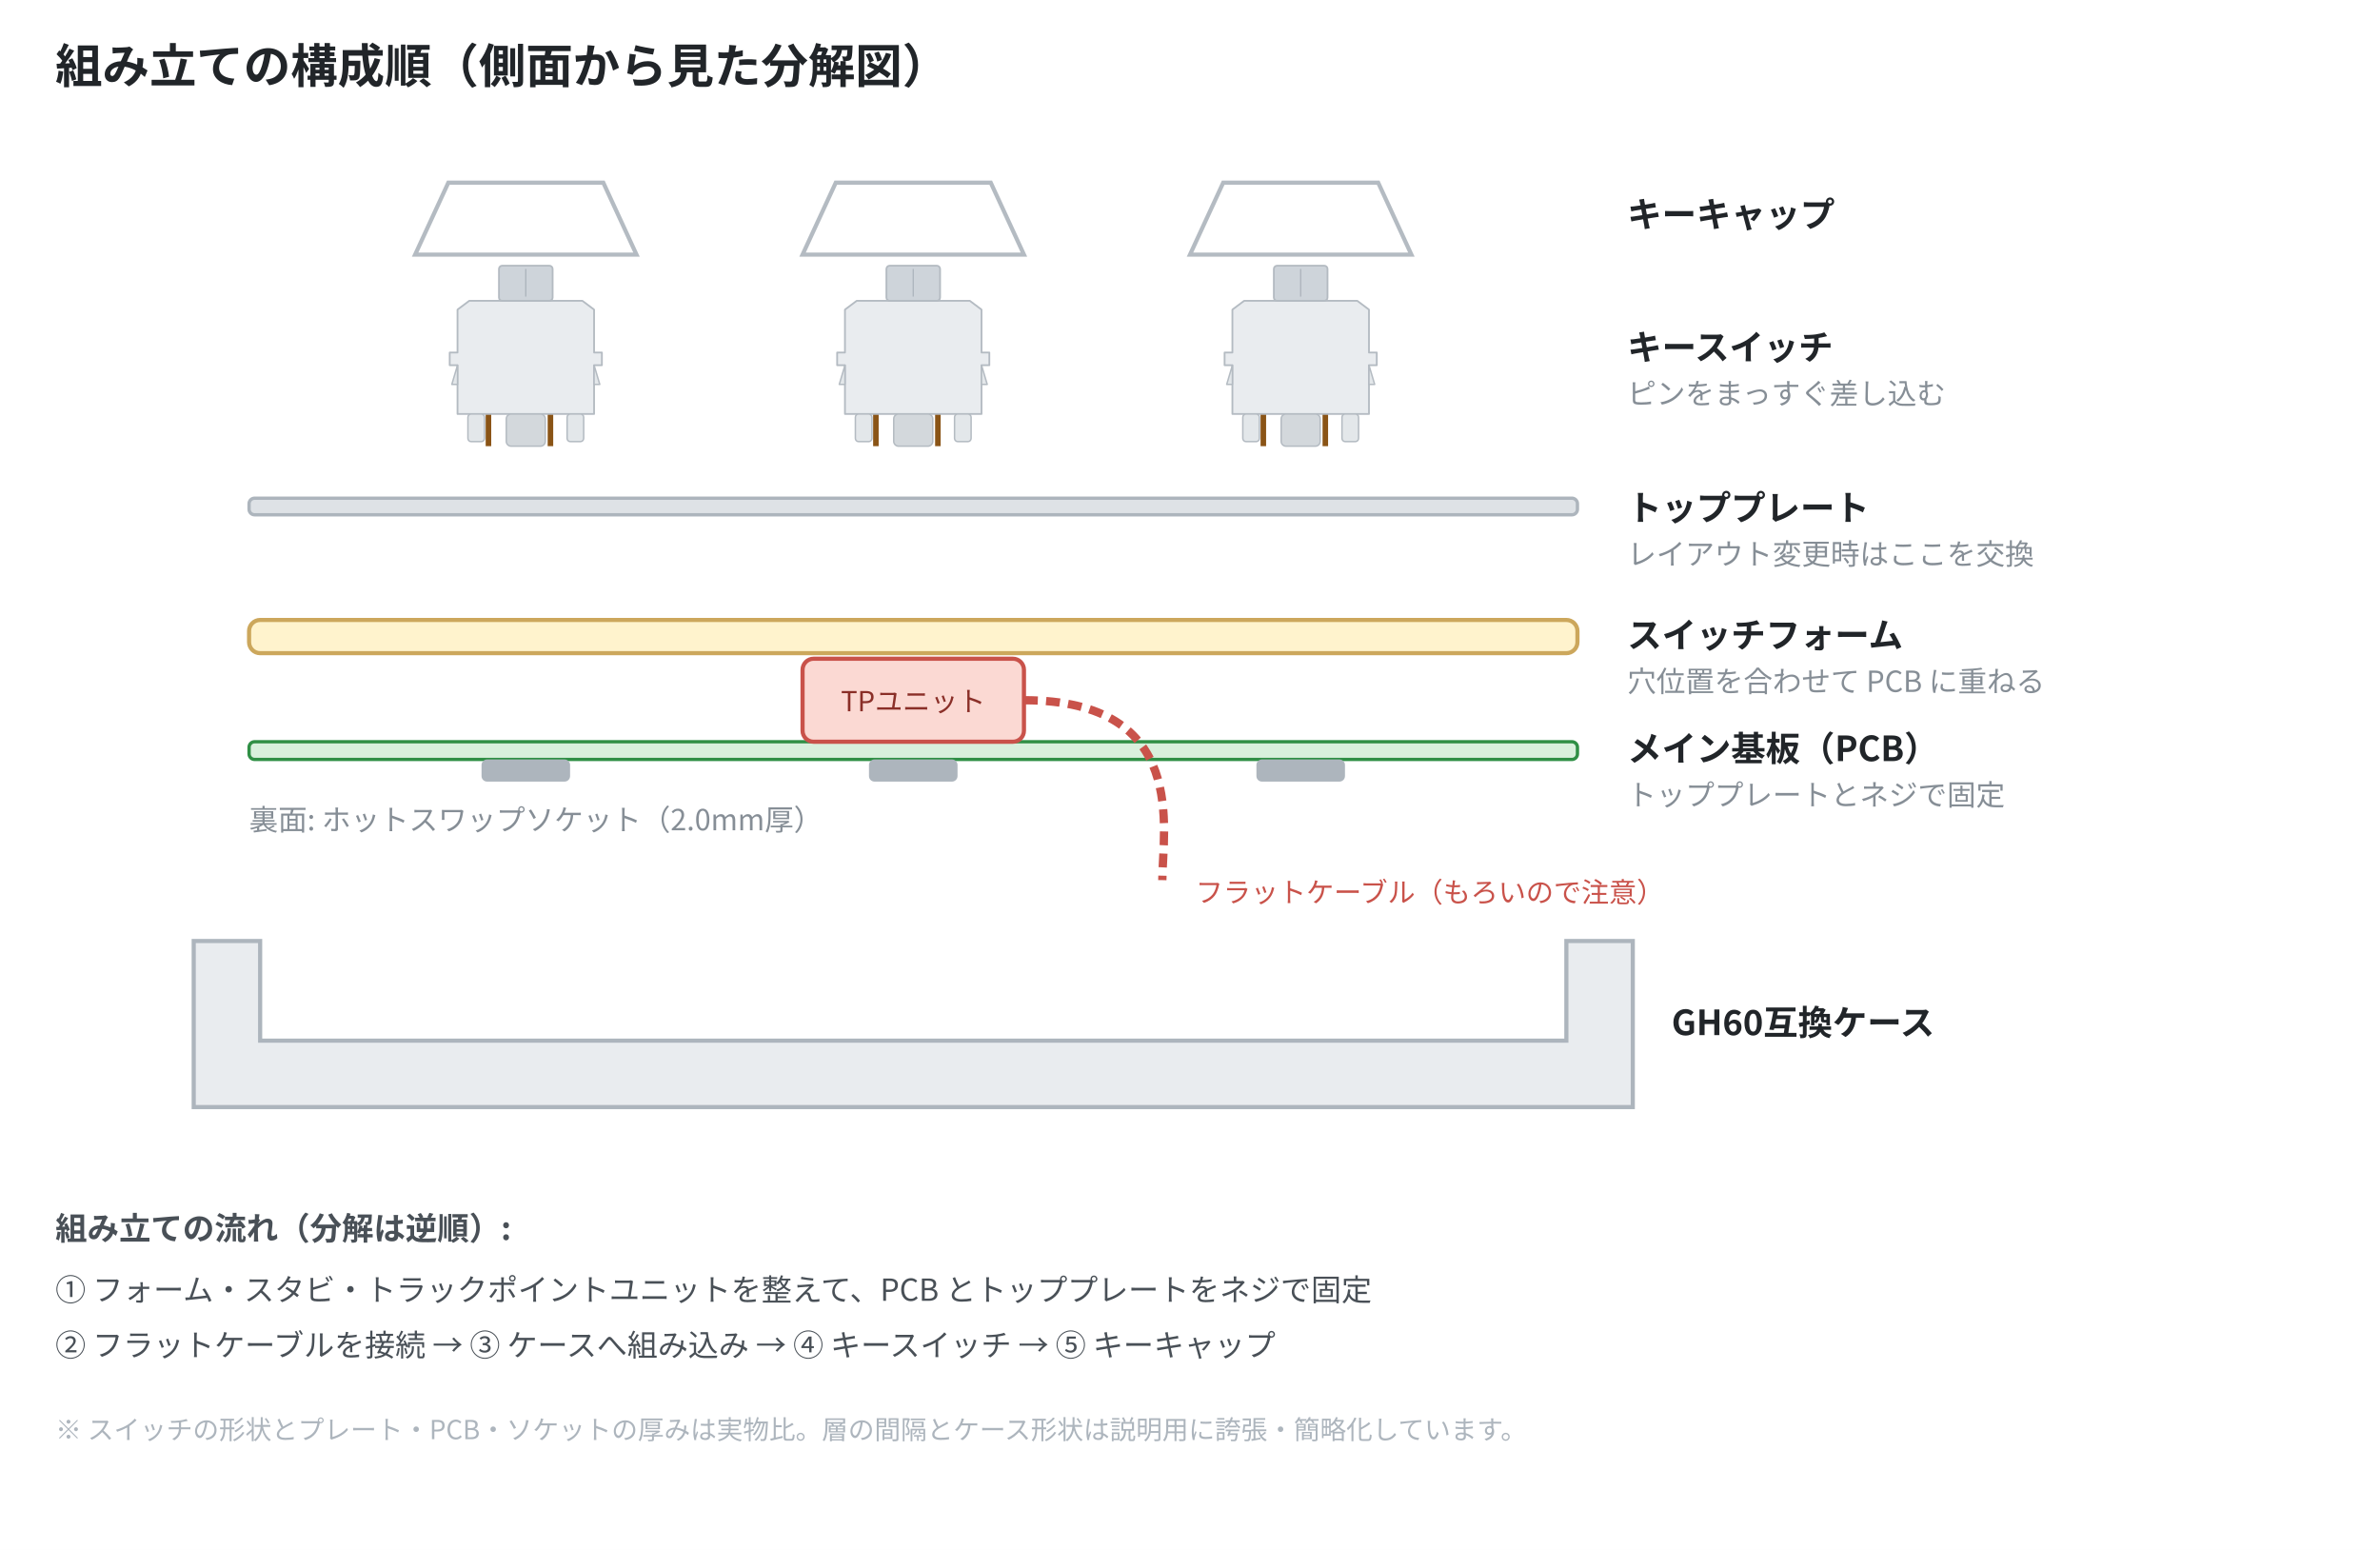
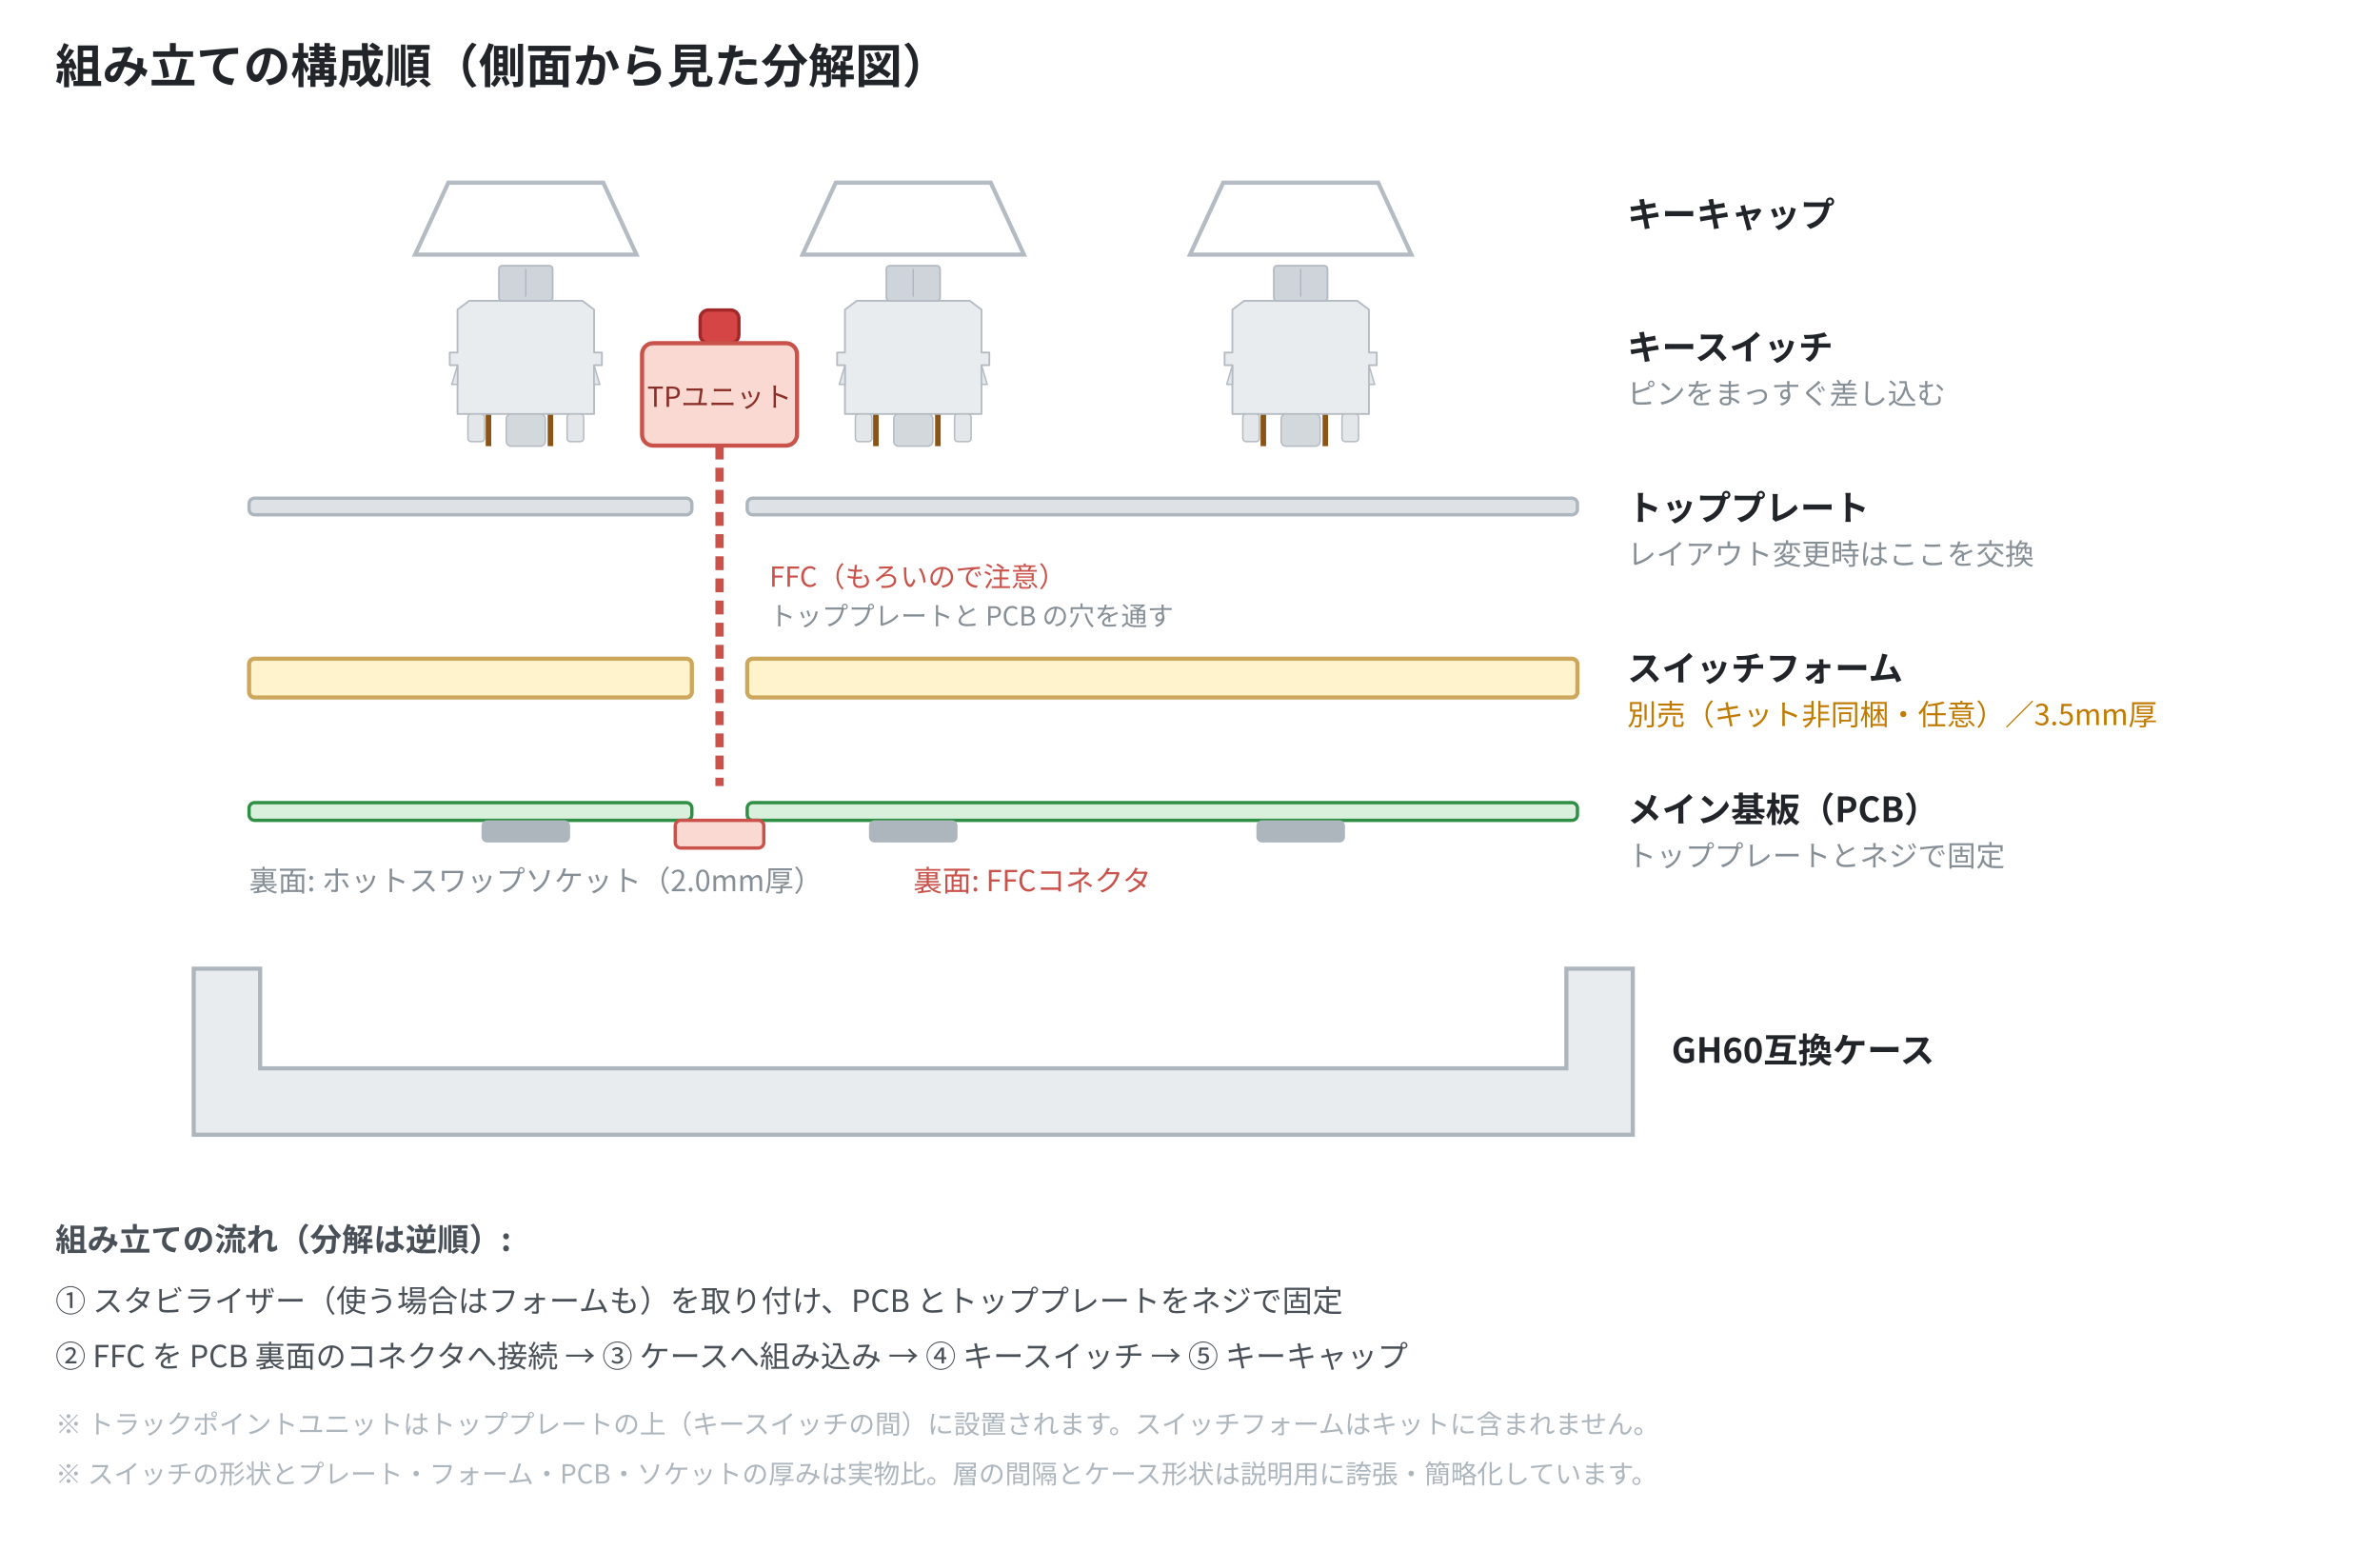
<svg xmlns="http://www.w3.org/2000/svg" width="860" height="560" viewBox="0 0 860 560" font-family="'Noto Sans CJK JP','Noto Sans JP','Hiragino Sans','Yu Gothic UI',sans-serif">
  <defs>
    <marker id="arr" markerWidth="7" markerHeight="7" refX="5" refY="3.5" orient="auto">
      <path d="M0,0 L7,3.5 L0,7 z" fill="#868e96" />
    </marker>
    <g id="mx-switch-front">
      <g transform="translate(-103.2,-99)">
        <path d="M115.2 120.6 L184.8 120.6 L192 126 L192 152.4 L196.8 152.4 L196.8 160.2 L192 160.2 L192 190.2 L108 190.2 L108 160.2 L103.2 160.2 L103.2 152.4 L108 152.4 L108 126 Z" fill="#e9ecef" stroke="#b4bbc2" stroke-width="1.1" stroke-linejoin="round" />
        <path d="M192 160.2 L195.5 172 L192 172 Z" fill="#e3e7ea" stroke="#b4bbc2" stroke-width="0.9" stroke-linejoin="round" />
        <path d="M108 160.2 L104.5 172 L108 172 Z" fill="#e3e7ea" stroke="#b4bbc2" stroke-width="0.9" stroke-linejoin="round" />
        <rect x="133.5" y="99" width="33" height="21.6" rx="2" fill="#ced4da" stroke="#b4bbc2" stroke-width="1.1" />
        <line x1="150" y1="101" x2="150" y2="118" stroke="#adb5bd" stroke-width="0.8" />
        <rect x="138" y="190.2" width="24" height="19.8" rx="3" fill="#d3d8dc" stroke="#b4bbc2" stroke-width="0.9" />
        <rect x="114.4" y="190.2" width="10.2" height="17" rx="2" fill="#e3e7ea" stroke="#b4bbc2" stroke-width="0.9" />
        <rect x="175.4" y="190.2" width="10.2" height="17" rx="2" fill="#e3e7ea" stroke="#b4bbc2" stroke-width="0.9" />
      </g>
    </g>
  </defs>
  <rect width="860" height="560" fill="#ffffff" />
  <text x="20" y="30" font-size="17" fill="#212529" text-anchor="start" font-weight="700">組み立ての構成順（側面から見た分解図）</text>
  <path d="M 150 92 L 162 66 L 218 66 L 230 92 Z" fill="#ffffff" stroke="#b4bbc2" stroke-width="1.5" />
  <path d="M 290 92 L 302 66 L 358 66 L 370 92 Z" fill="#ffffff" stroke="#b4bbc2" stroke-width="1.5" />
  <path d="M 430 92 L 442 66 L 498 66 L 510 92 Z" fill="#ffffff" stroke="#b4bbc2" stroke-width="1.5" />
  <text x="588" y="82" font-size="12.5" fill="#212529" text-anchor="start" font-weight="700">キーキャップ</text>
  <rect x="175.5" y="149.6" width="2" height="11.6" fill="#8a5416" />
  <rect x="197.9" y="149.6" width="2" height="11.6" fill="#8a5416" />
  <use href="#mx-switch-front" transform="translate(162.5,96) scale(0.5875)" />
  <rect x="315.5" y="149.6" width="2" height="11.6" fill="#8a5416" />
  <rect x="337.9" y="149.6" width="2" height="11.6" fill="#8a5416" />
  <use href="#mx-switch-front" transform="translate(302.5,96) scale(0.5875)" />
  <rect x="455.5" y="149.6" width="2" height="11.6" fill="#8a5416" />
  <rect x="477.9" y="149.6" width="2" height="11.6" fill="#8a5416" />
  <use href="#mx-switch-front" transform="translate(442.5,96) scale(0.5875)" />
  <text x="588" y="130" font-size="12.5" fill="#212529" text-anchor="start" font-weight="700">キースイッチ</text>
  <text x="588" y="146" font-size="10.5" fill="#868e96" text-anchor="start">ピンをまっすぐ差し込む</text>
-   <rect x="90" y="180" width="480" height="6" rx="2" fill="#dee2e6" stroke="#adb5bd" stroke-width="1.2" />
-   <text x="588" y="188.0" font-size="12.5" fill="#212529" text-anchor="start" font-weight="700">トッププレート</text>
-   <text x="588" y="204.0" font-size="10.5" fill="#868e96" text-anchor="start">レイアウト変更時はここを交換</text>
-   <rect x="90" y="224" width="480" height="12" rx="4" fill="#fff3cd" stroke="#cca75c" stroke-width="1.5" />
-   <text x="588" y="234.0" font-size="12.5" fill="#212529" text-anchor="start" font-weight="700">スイッチフォーム</text>
-   <text x="588" y="250.0" font-size="10.5" fill="#868e96" text-anchor="start">穴位置を合わせて PCB に重ねる</text>
-   <rect x="90" y="268" width="480" height="6.4" rx="2" fill="#d8f0dc" stroke="#2f8f45" stroke-width="1.2" />
-   <text x="588" y="275.0" font-size="12.5" fill="#212529" text-anchor="start" font-weight="700">メイン基板（PCB）</text>
-   <text x="588" y="291.0" font-size="10.5" fill="#868e96" text-anchor="start">トッププレートとネジで固定</text>
-   <rect x="290" y="238" width="80" height="30" rx="4" fill="#fbd9d3" stroke="#c9524a" stroke-width="1.5" />
-   <text x="330" y="257" font-size="10" fill="#8a2f28" text-anchor="middle">TPユニット</text>
-   <path d="M 370 253 C 430 253 420 300 420 318" fill="none" stroke="#c9524a" stroke-width="3" stroke-dasharray="5,3" />
-   <text x="432" y="326" font-size="10" fill="#c9524a" text-anchor="start">フラットケーブル（もろいので注意）</text>
-   <rect x="174" y="274.4" width="32" height="8" rx="2" fill="#adb5bd" />
-   <rect x="314" y="274.4" width="32" height="8" rx="2" fill="#adb5bd" />
-   <rect x="454" y="274.4" width="32" height="8" rx="2" fill="#adb5bd" />
-   <text x="90" y="300" font-size="10.5" fill="#868e96" text-anchor="start">裏面: ホットスワップソケット（2.0mm厚）</text>
-   <path d="M 70 340 L 70 400 L 590 400 L 590 340 L 566 340 L 566 376 L 94 376 L 94 340 Z" fill="#e9ecef" stroke="#adb5bd" stroke-width="1.5" />
-   <text x="604" y="374" font-size="12.5" fill="#212529" text-anchor="start" font-weight="700">GH60互換ケース</text>
-   <text x="20" y="448" font-size="11.5" fill="#495057" text-anchor="start" font-weight="700">組み立ての流れ（分解は逆順）:</text>
-   <text x="20" y="470" font-size="11" fill="#495057" text-anchor="start">① フォーム・スタビ・トラックポイントユニットを整えて、PCB とトッププレートをネジで固定</text>
-   <text x="20" y="490" font-size="11" fill="#495057" text-anchor="start">② フラットケーブルを接続 → ③ ケースへ組み込み → ④ キースイッチ → ⑤ キーキャップ</text>
-   <text x="20" y="520" font-size="9.5" fill="#adb5bd" text-anchor="start">※ スイッチの形状とプレート・PCB・ソケットの厚みは実物比。層の間隔とケース形状は説明用に誇張・簡略化しています。</text>
+   <rect x="253" y="112" width="14" height="12" rx="3" fill="#d64545" stroke="#a02828" stroke-width="1.2" />
+   <rect x="232" y="124" width="56" height="37" rx="4" fill="#fbd9d3" stroke="#c9524a" stroke-width="1.5" />
+   <text x="260" y="147" font-size="10" fill="#8a2f28" text-anchor="middle">TPユニット</text>
+   <rect x="90" y="180" width="160" height="6" rx="2" fill="#dee2e6" stroke="#adb5bd" stroke-width="1.2" />
+   <rect x="270" y="180" width="300" height="6" rx="2" fill="#dee2e6" stroke="#adb5bd" stroke-width="1.2" />
+   <text x="588" y="188" font-size="12.5" fill="#212529" text-anchor="start" font-weight="700">トッププレート</text>
+   <text x="588" y="204" font-size="10.5" fill="#868e96" text-anchor="start">レイアウト変更時はここを交換</text>
+   <path d="M 260 161 L 260 284" fill="none" stroke="#c9524a" stroke-width="3" stroke-dasharray="5,3" />
+   <text x="278" y="212" font-size="10" fill="#c9524a" text-anchor="start">FFC（もろいので注意）</text>
+   <text x="278" y="226" font-size="9.5" fill="#868e96" text-anchor="start">トッププレートと PCB の穴を通す</text>
+   <rect x="90" y="238" width="160" height="14" rx="2" fill="#fff3cd" stroke="#cca75c" stroke-width="1.5" />
+   <rect x="270" y="238" width="300" height="14" rx="2" fill="#fff3cd" stroke="#cca75c" stroke-width="1.5" />
+   <text x="588" y="246" font-size="12.5" fill="#212529" text-anchor="start" font-weight="700">スイッチフォーム</text>
+   <text x="588" y="262" font-size="10.5" fill="#c07a00" text-anchor="start">別売（キット非同梱・任意）／3.5mm厚</text>
+   <rect x="90" y="290" width="160" height="6.4" rx="2" fill="#d8f0dc" stroke="#2f8f45" stroke-width="1.2" />
+   <rect x="270" y="290" width="300" height="6.4" rx="2" fill="#d8f0dc" stroke="#2f8f45" stroke-width="1.2" />
+   <text x="588" y="297" font-size="12.5" fill="#212529" text-anchor="start" font-weight="700">メイン基板（PCB）</text>
+   <text x="588" y="313" font-size="10.5" fill="#868e96" text-anchor="start">トッププレートとネジで固定</text>
+   <rect x="174" y="296.4" width="32" height="8" rx="2" fill="#adb5bd" />
+   <rect x="314" y="296.4" width="32" height="8" rx="2" fill="#adb5bd" />
+   <rect x="454" y="296.4" width="32" height="8" rx="2" fill="#adb5bd" />
+   <rect x="244" y="296.4" width="32" height="10" rx="2" fill="#fbd9d3" stroke="#c9524a" stroke-width="1.2" />
+   <text x="90" y="322" font-size="10.5" fill="#868e96" text-anchor="start">裏面: ホットスワップソケット（2.0mm厚）</text>
+   <text x="330" y="322" font-size="10.5" fill="#c9524a" text-anchor="start">裏面: FFCコネクタ</text>
+   <path d="M 70 350 L 70 410 L 590 410 L 590 350 L 566 350 L 566 386 L 94 386 L 94 350 Z" fill="#e9ecef" stroke="#adb5bd" stroke-width="1.5" />
+   <text x="604" y="384" font-size="12.5" fill="#212529" text-anchor="start" font-weight="700">GH60互換ケース</text>
+   <text x="20" y="452" font-size="11.5" fill="#495057" text-anchor="start" font-weight="700">組み立ての流れ（分解は逆順）:</text>
+   <text x="20" y="474" font-size="11" fill="#495057" text-anchor="start">① スタビライザー（使う場合はフォームも）を取り付け、PCB とトッププレートをネジで固定</text>
+   <text x="20" y="494" font-size="11" fill="#495057" text-anchor="start">② FFC を PCB 裏面のコネクタへ接続 → ③ ケースへ組み込み → ④ キースイッチ → ⑤ キーキャップ</text>
+   <text x="20" y="518" font-size="9.5" fill="#adb5bd" text-anchor="start">※ トラックポイントユニットはトッププレートの上（キースイッチの間）に設置されます。スイッチフォームはキットに含まれません。</text>
+   <text x="20" y="536" font-size="9.5" fill="#adb5bd" text-anchor="start">※ スイッチの形状とプレート・フォーム・PCB・ソケットの厚みは実物比。層の間隔とケース形状は説明用に誇張・簡略化しています。</text>
</svg>
